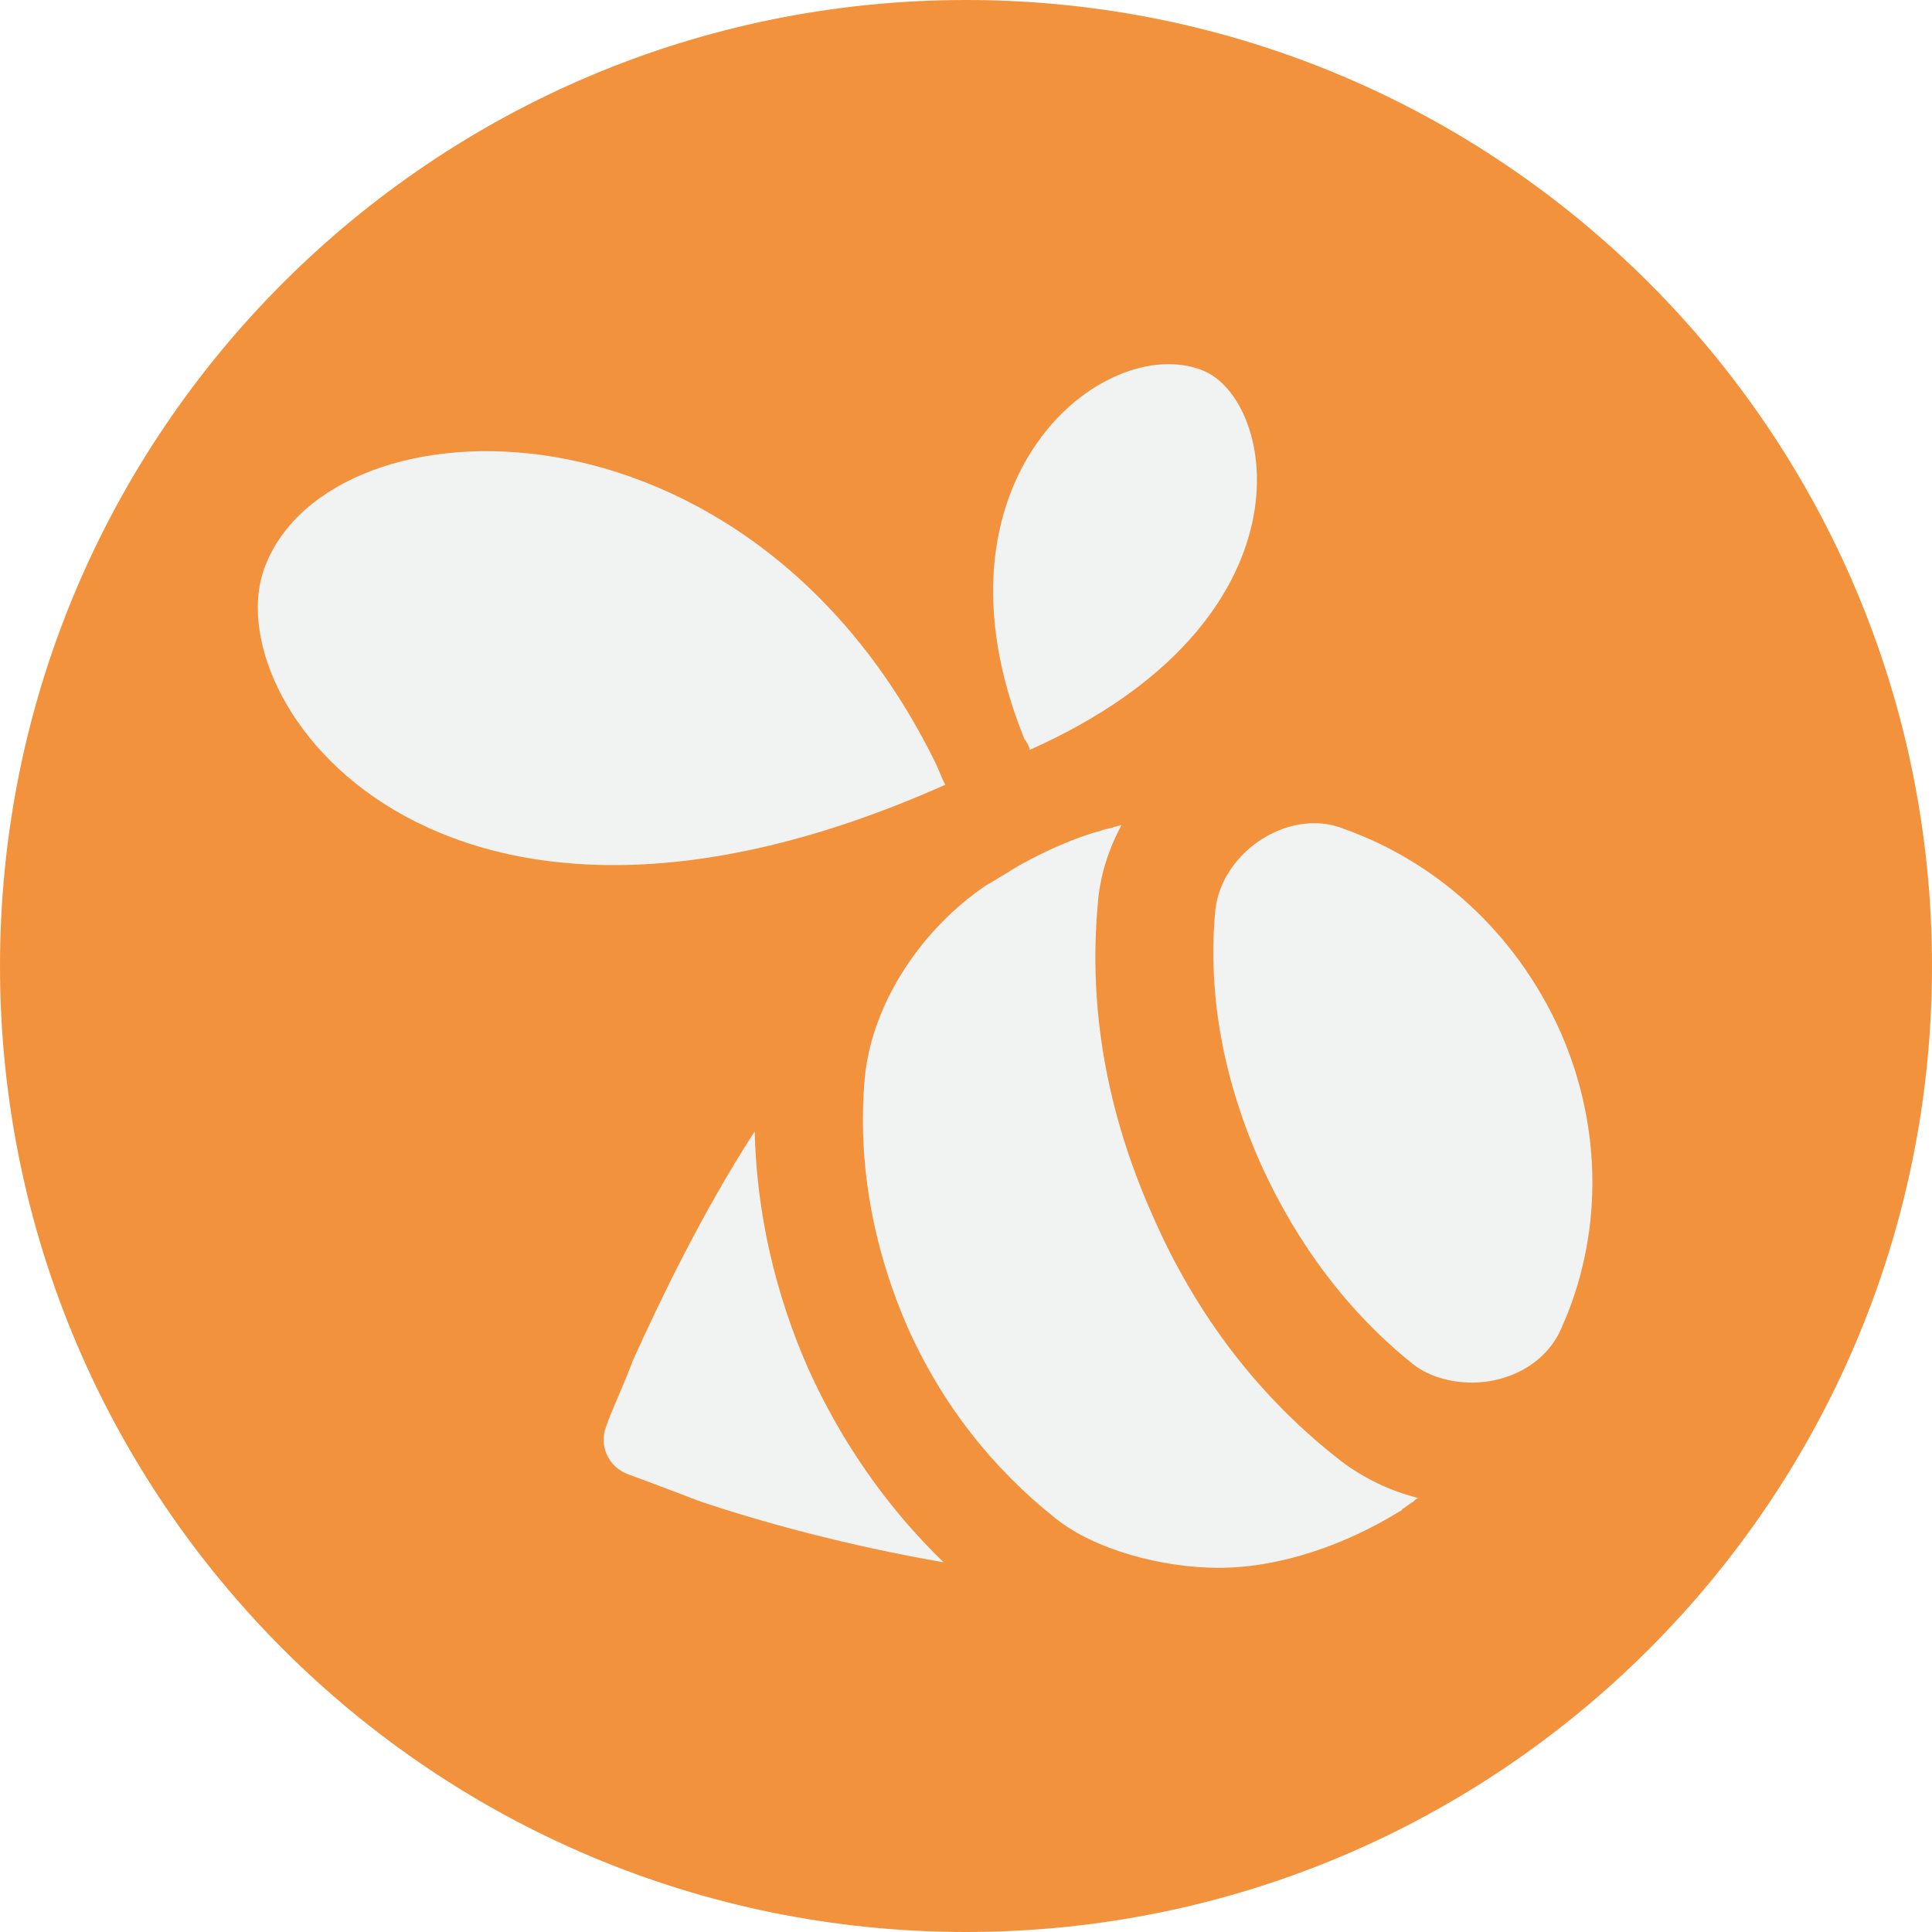
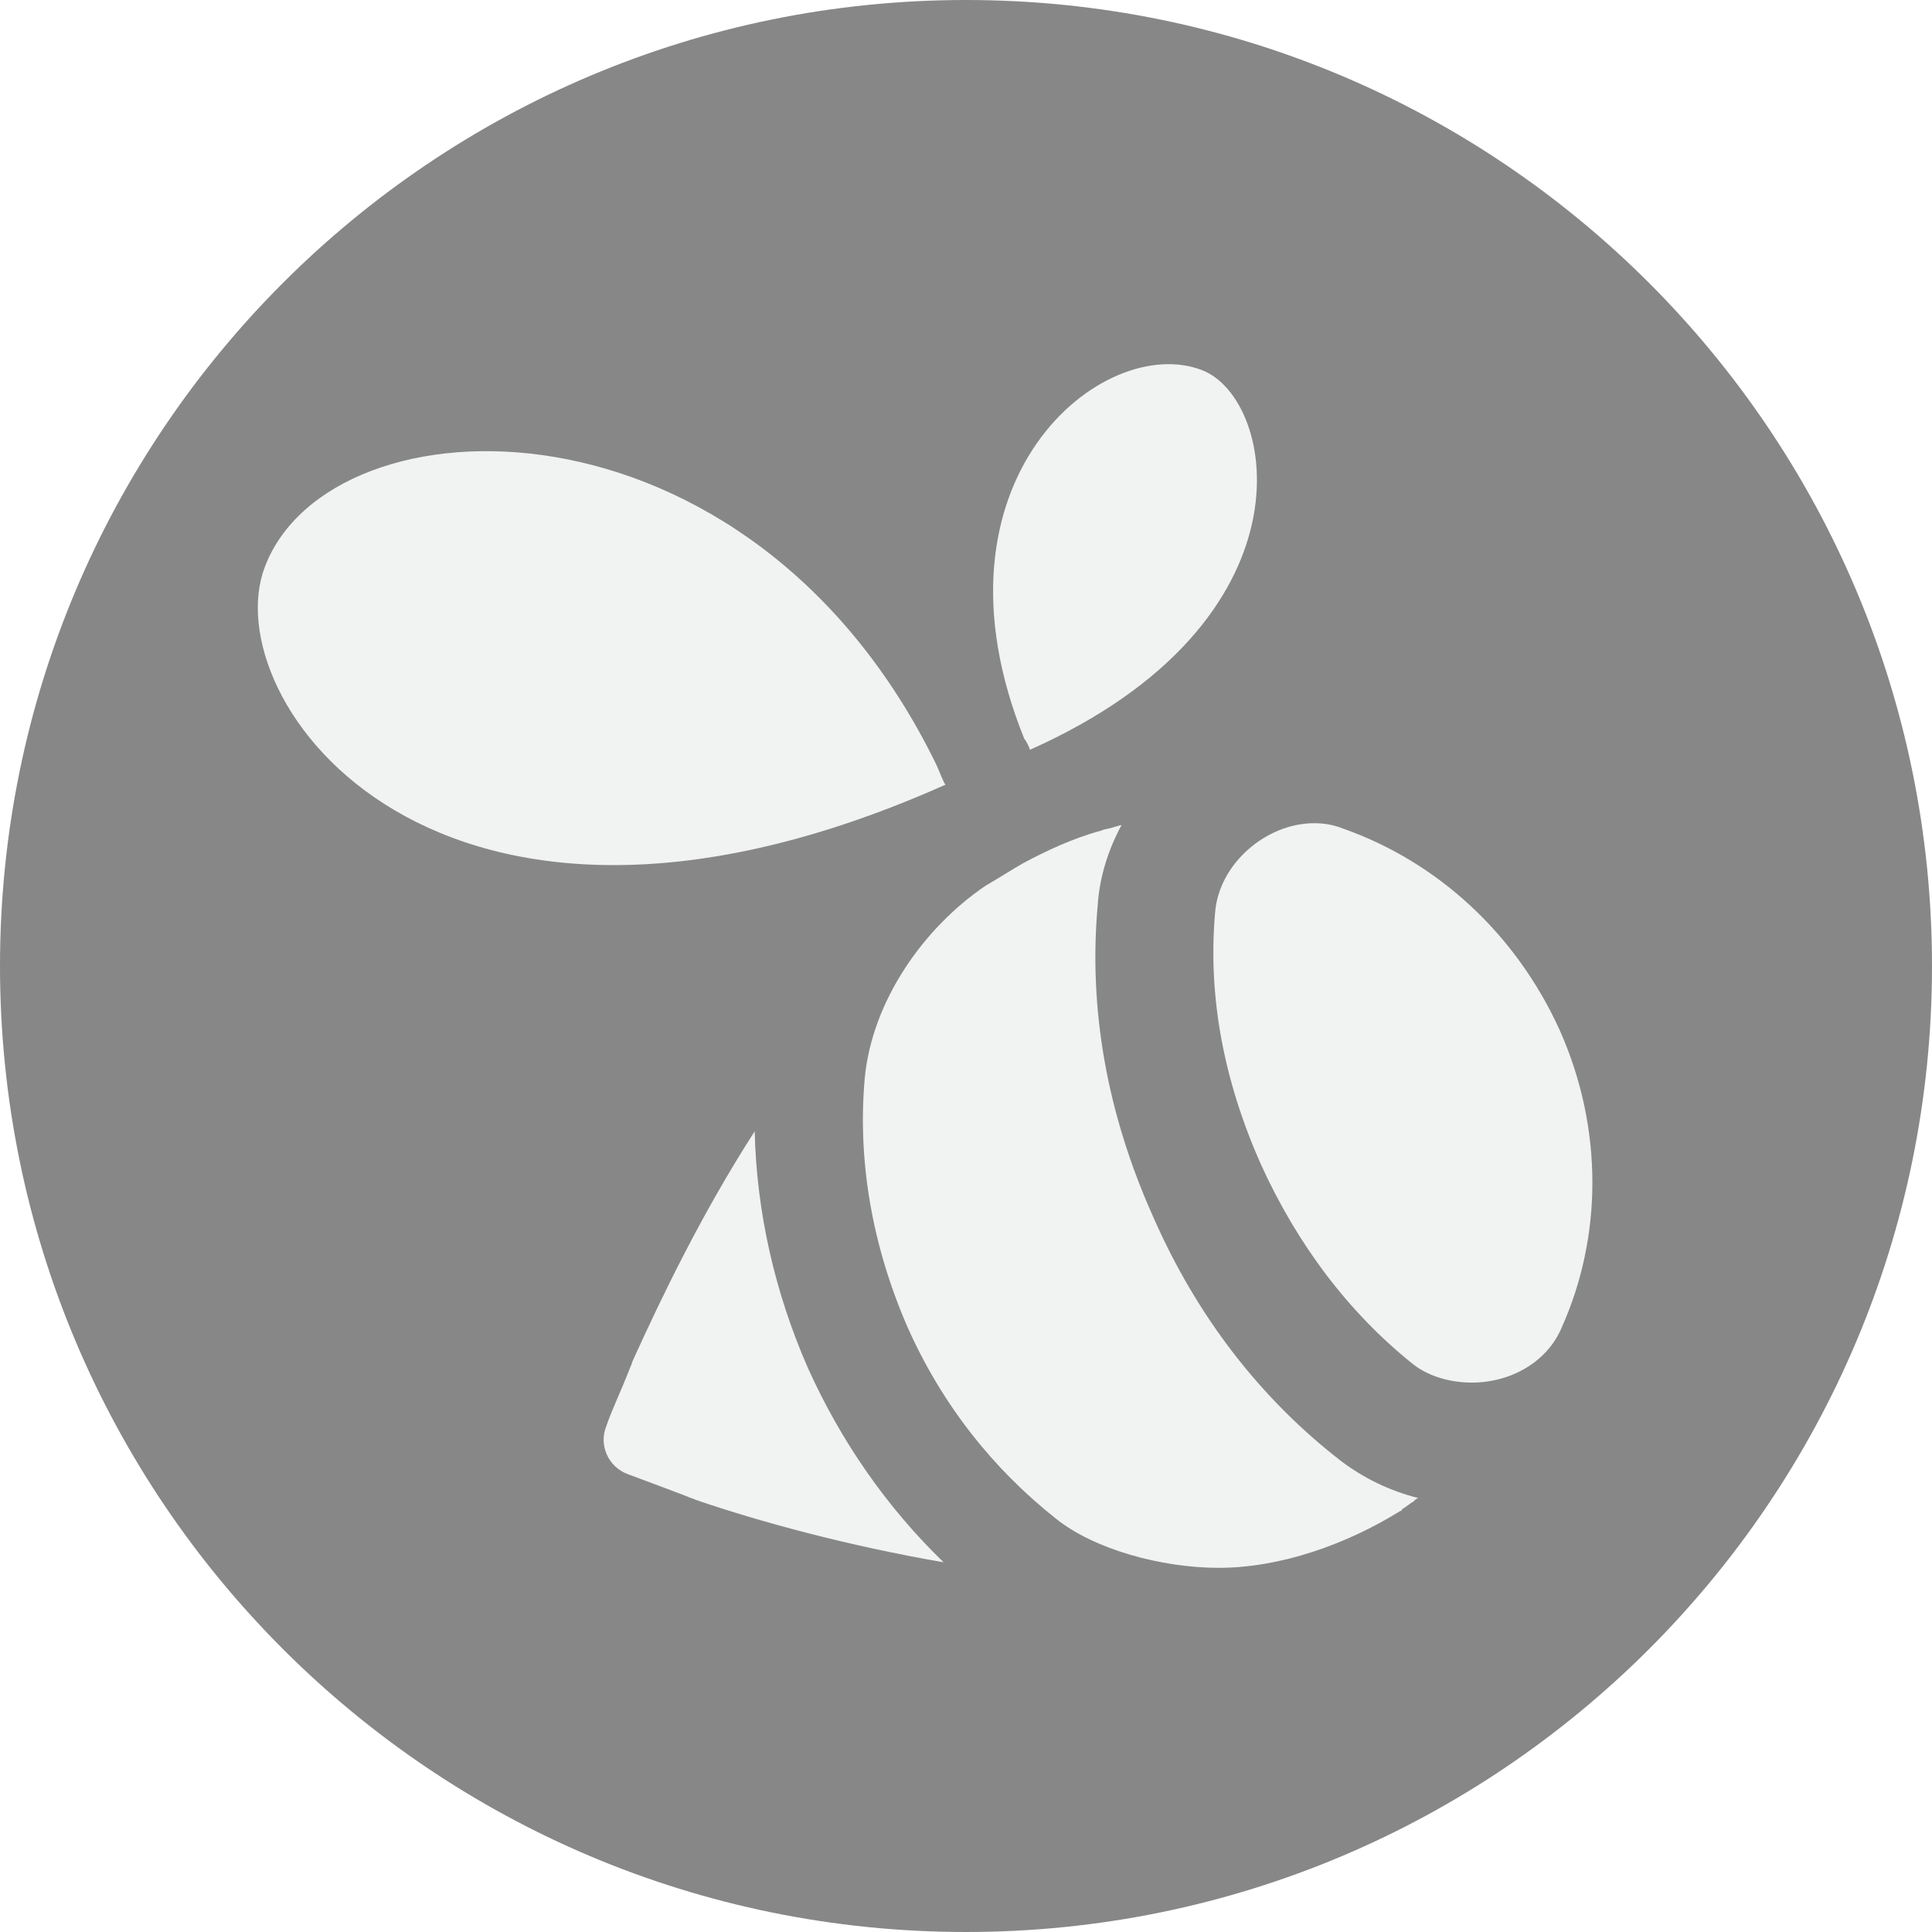
<svg xmlns="http://www.w3.org/2000/svg" version="1.1" id="Capa_1" x="0px" y="0px" viewBox="0 0 112.196 112.196" style="enable-background:new 0 0 112.196 112.196;" xml:space="preserve">
  <g>
-     <circle style="fill:#F3923C;" cx="56.098" cy="56.098" r="56.098" />
+     <circle style="fill:#878787;" cx="56.098" cy="56.098" r="56.098" />
    <g>
      <path style="fill:#F1F2F2;" d="M46.916,79.438c-1.917-4.367-2.982-9.053-3.089-13.739c-3.088,4.793-5.432,9.692-7.029,13.207    c-0.106,0.213-0.106,0.32-0.213,0.533c-0.532,1.385-1.065,2.45-1.385,3.408c-0.426,1.065,0.106,2.343,1.278,2.769    c0.852,0.32,2.023,0.746,3.408,1.278C40.1,87,40.206,87,40.419,87.106c3.729,1.278,8.84,2.663,14.379,3.621    C51.496,87.532,48.833,83.698,46.916,79.438" />
      <path style="fill:#F1F2F2;" d="M54.371,44.397c-10.863-22.259-35.146-21.514-38.98-11.502    c-2.982,7.668,9.905,25.881,39.514,12.674l0,0C54.798,45.463,54.479,44.611,54.371,44.397" />
      <path style="fill:#F1F2F2;" d="M59.484,42.907c-6.07-15.018,4.58-23.645,10.331-21.408c4.367,1.704,6.71,14.591-10.011,22.046l0,0    C59.804,43.439,59.59,43.013,59.484,42.907" />
      <path style="fill:#F1F2F2;" d="M90.583,59.841c-2.556-5.645-7.136-9.798-12.567-11.715c-0.532-0.213-1.064-0.32-1.704-0.32    c-2.769,0-5.538,2.343-5.751,5.219c-0.426,4.899,0.532,9.799,2.662,14.591c2.131,4.687,5.112,8.627,8.84,11.609    c0.959,0.746,2.237,1.065,3.408,1.065c2.237,0,4.367-1.171,5.219-3.195C93.033,71.876,93.14,65.592,90.583,59.841" />
      <path style="fill:#F1F2F2;" d="M77.909,84.87c-4.687-3.621-8.414-8.413-10.97-14.271c-2.663-5.964-3.728-12.035-3.195-17.999    c0.106-1.704,0.639-3.302,1.385-4.686c-0.106,0-0.319,0.106-0.427,0.106l0,0c-0.213,0.106-0.532,0.106-0.745,0.213    c-1.598,0.426-3.195,1.171-4.58,1.917c-0.745,0.426-1.384,0.852-2.13,1.278c-3.621,2.449-6.603,6.709-7.029,11.183    c-0.426,4.792,0.426,9.692,2.449,14.378c2.024,4.58,5.006,8.308,8.628,11.183c2.236,1.811,6.177,2.876,9.479,2.876    c3.621,0,7.455-1.385,10.544-3.302c0,0,0.106,0,0.106-0.106c0.213-0.107,0.426-0.32,0.639-0.426C82.17,87.106,82.277,87,82.383,87    C80.679,86.574,79.188,85.828,77.909,84.87" />
    </g>
  </g>
  <g>
</g>
  <g>
</g>
  <g>
</g>
  <g>
</g>
  <g>
</g>
  <g>
</g>
  <g>
</g>
  <g>
</g>
  <g>
</g>
  <g>
</g>
  <g>
</g>
  <g>
</g>
  <g>
</g>
  <g>
</g>
  <g>
</g>
</svg>
